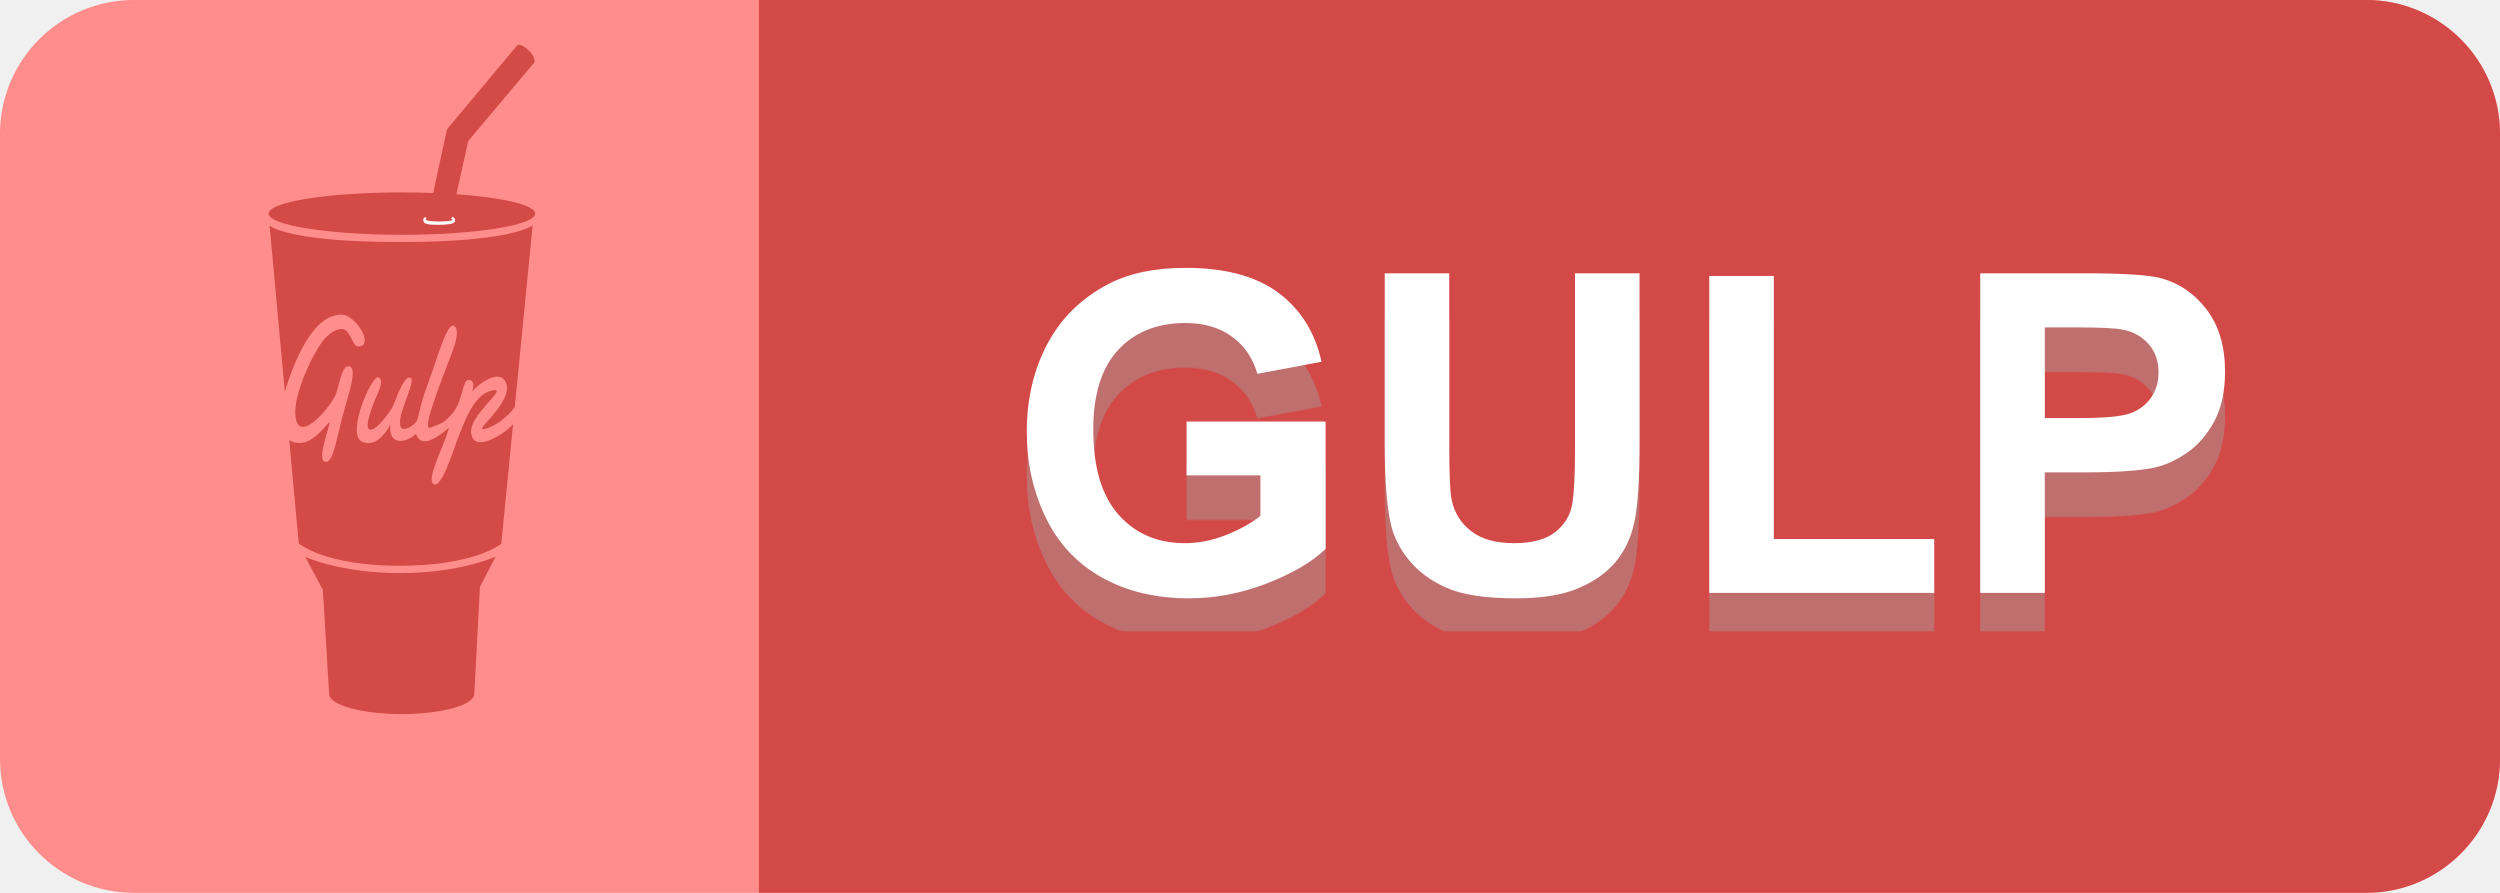
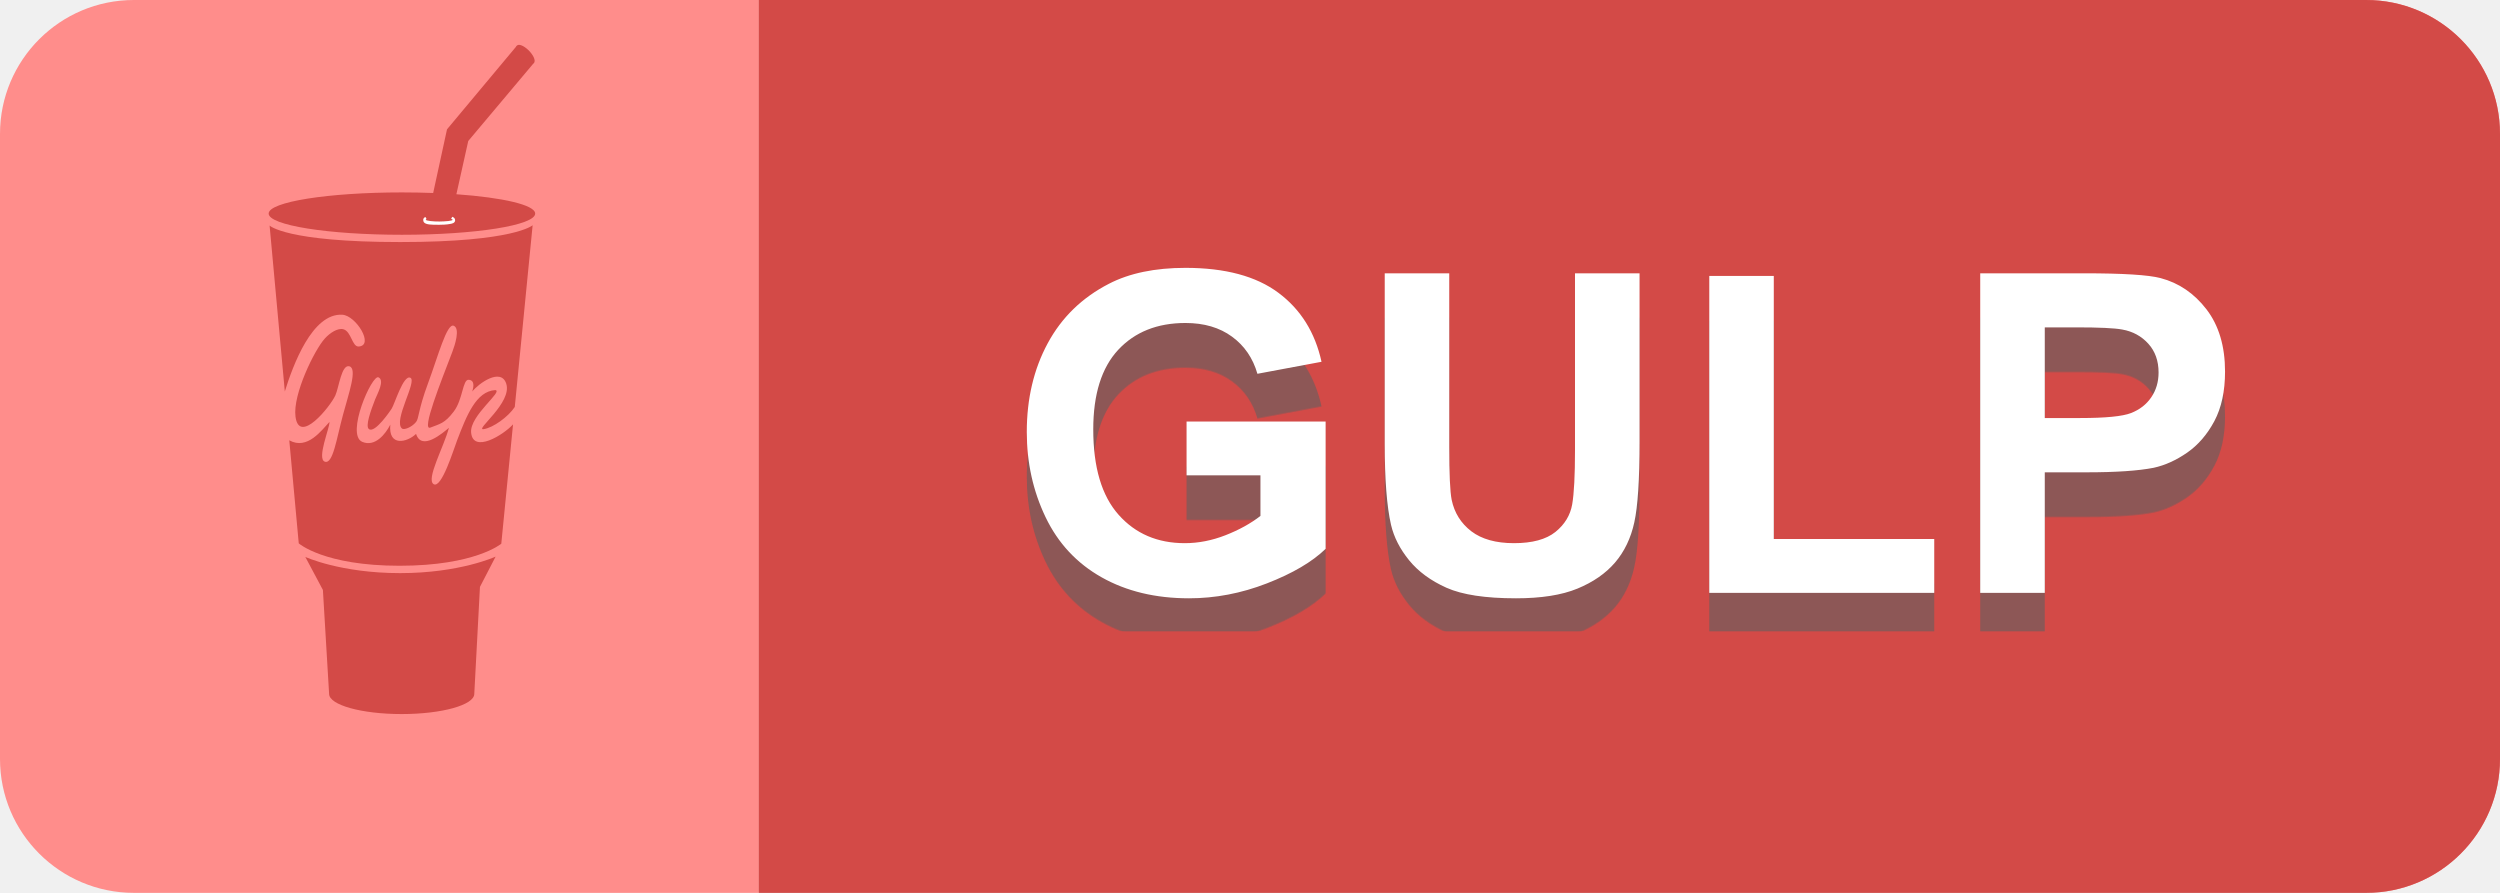
- <svg xmlns="http://www.w3.org/2000/svg" xmlns:xlink="http://www.w3.org/1999/xlink" width="56px" height="20px" viewBox="0 0 56 20" version="1.1">
+ <svg xmlns="http://www.w3.org/2000/svg" xmlns:xlink="http://www.w3.org/1999/xlink" width="56" height="20" viewBox="0 0 56 20">
  <defs>
-     <rect id="path-1" x="0" y="0" width="56" height="20" rx="3" />
-     <filter x="-50%" y="-50%" width="200%" height="200%" filterUnits="objectBoundingBox" id="filter-3">
-       <feOffset dx="0" dy="0" in="SourceAlpha" result="shadowOffsetInner1" />
-       <feGaussianBlur stdDeviation="0" in="shadowOffsetInner1" result="shadowBlurInner1" />
-       <feComposite in="shadowBlurInner1" in2="SourceAlpha" operator="arithmetic" k2="-1" k3="1" result="shadowInnerInner1" />
-       <feColorMatrix values="0 0 0 0 0   0 0 0 0 0   0 0 0 0 0  0 0 0 0.35 0" in="shadowInnerInner1" type="matrix" result="shadowMatrixInner1" />
-       <feMerge>
-         <feMergeNode in="SourceGraphic" />
-         <feMergeNode in="shadowMatrixInner1" />
-       </feMerge>
+     <rect id="gulp-a" width="56" height="20" rx="3" />
+     <rect id="gulp-c" width="84" height="20" x="17" />
+     <filter id="gulp-d" width="100%" height="100%" x="0%" y="0%" filterUnits="objectBoundingBox">
+       <feOffset in="SourceAlpha" result="shadowOffsetInner1" />
+       <feComposite in="shadowOffsetInner1" in2="SourceAlpha" k2="-1" k3="1" operator="arithmetic" result="shadowInnerInner1" />
+       <feColorMatrix in="shadowInnerInner1" values="0 0 0 0 0   0 0 0 0 0   0 0 0 0 0  0 0 0 0.5 0" />
    </filter>
-     <filter x="-50%" y="-50%" width="200%" height="200%" filterUnits="objectBoundingBox" id="filter-4">
-       <feOffset dx="0" dy="1" in="SourceAlpha" result="shadowOffsetOuter1" />
-       <feGaussianBlur stdDeviation="0" in="shadowOffsetOuter1" result="shadowBlurOuter1" />
-       <feColorMatrix values="0 0 0 0 0.372   0 0 0 0 0.372   0 0 0 0 0.372  0 0 0 0.425 0" in="shadowBlurOuter1" type="matrix" result="shadowMatrixOuter1" />
-       <feMerge>
-         <feMergeNode in="shadowMatrixOuter1" />
-         <feMergeNode in="SourceGraphic" />
-       </feMerge>
+     <path id="gulp-f" d="M26.579,10.648 L26.579,9.442 L29.694,9.442 L29.694,12.294 C29.392,12.587 28.953,12.845 28.378,13.068 C27.804,13.291 27.222,13.402 26.633,13.402 C25.884,13.402 25.231,13.245 24.675,12.931 C24.118,12.617 23.7,12.168 23.42,11.583 C23.14,10.999 23,10.364 23,9.677 C23,8.931 23.156,8.269 23.469,7.689 C23.781,7.11 24.239,6.666 24.841,6.356 C25.3,6.119 25.871,6 26.555,6 C27.443,6 28.138,6.186 28.637,6.559 C29.137,6.932 29.458,7.447 29.602,8.104 L28.166,8.373 C28.065,8.021 27.875,7.744 27.597,7.541 C27.319,7.337 26.971,7.235 26.555,7.235 C25.923,7.235 25.421,7.436 25.048,7.836 C24.676,8.236 24.489,8.83 24.489,9.618 C24.489,10.468 24.678,11.105 25.056,11.53 C25.433,11.955 25.928,12.167 26.54,12.167 C26.843,12.167 27.146,12.108 27.451,11.989 C27.755,11.87 28.016,11.726 28.234,11.557 L28.234,10.648 L26.579,10.648 Z M31.018,6.122 L32.463,6.122 L32.463,9.999 C32.463,10.614 32.481,11.013 32.517,11.195 C32.578,11.488 32.726,11.723 32.958,11.901 C33.191,12.078 33.509,12.167 33.913,12.167 C34.323,12.167 34.632,12.083 34.841,11.916 C35.049,11.748 35.174,11.542 35.217,11.298 C35.259,11.054 35.28,10.648 35.28,10.082 L35.28,6.122 L36.726,6.122 L36.726,9.882 C36.726,10.741 36.687,11.348 36.608,11.703 C36.53,12.058 36.386,12.357 36.176,12.602 C35.966,12.846 35.686,13.04 35.334,13.185 C34.982,13.33 34.523,13.402 33.957,13.402 C33.273,13.402 32.755,13.323 32.402,13.166 C32.049,13.008 31.77,12.803 31.564,12.55 C31.359,12.298 31.224,12.034 31.159,11.757 C31.065,11.347 31.018,10.741 31.018,9.94 L31.018,6.122 Z M38.288,13.28 L38.288,6.181 L39.733,6.181 L39.733,12.074 L43.327,12.074 L43.327,13.28 L38.288,13.28 Z M44.357,13.28 L44.357,6.122 L46.677,6.122 C47.556,6.122 48.129,6.158 48.396,6.229 C48.806,6.337 49.149,6.57 49.426,6.93 C49.702,7.29 49.841,7.755 49.841,8.324 C49.841,8.764 49.761,9.133 49.602,9.433 C49.442,9.732 49.239,9.967 48.994,10.138 C48.748,10.309 48.498,10.422 48.244,10.478 C47.899,10.546 47.399,10.58 46.745,10.58 L45.803,10.58 L45.803,13.28 L44.357,13.28 Z M45.803,7.333 L45.803,9.364 L46.594,9.364 C47.163,9.364 47.544,9.327 47.736,9.252 C47.928,9.177 48.079,9.06 48.188,8.9 C48.297,8.741 48.352,8.555 48.352,8.344 C48.352,8.083 48.275,7.868 48.122,7.699 C47.969,7.53 47.775,7.424 47.541,7.382 C47.368,7.349 47.022,7.333 46.501,7.333 L45.803,7.333 Z" />
+     <filter id="gulp-e" width="103.7%" height="127%" x="-1.8%" y="-6.8%" filterUnits="objectBoundingBox">
+       <feOffset dy="1" in="SourceAlpha" result="shadowOffsetOuter1" />
+       <feColorMatrix in="shadowOffsetOuter1" values="0 0 0 0 0.372   0 0 0 0 0.372   0 0 0 0 0.372  0 0 0 0.608 0" />
    </filter>
  </defs>
-   <g id="Page-1" stroke="none" stroke-width="1" fill="none" fill-rule="evenodd">
-     <g id="GET" transform="translate(-159, -32)">
-       <g id="gulp" transform="translate(159, 32)">
-         <mask id="mask-2" fill="white">
-           <use xlink:href="#path-1" />
-         </mask>
-         <use id="Mask" fill="#FF8D8B" xlink:href="#path-1" />
-         <rect id="颜色" fill="#D34A47" filter="url(#filter-3)" mask="url(#mask-2)" x="17" y="0" width="84" height="20" />
-         <path d="M26.579,10.648 L26.579,9.442 L29.694,9.442 L29.694,12.294 C29.392,12.587 28.953,12.845 28.378,13.068 C27.804,13.291 27.222,13.402 26.633,13.402 C25.884,13.402 25.231,13.245 24.675,12.931 C24.118,12.617 23.7,12.168 23.42,11.583 C23.14,10.999 23,10.364 23,9.677 C23,8.931 23.156,8.269 23.469,7.689 C23.781,7.11 24.239,6.666 24.841,6.356 C25.3,6.119 25.871,6 26.555,6 C27.443,6 28.138,6.186 28.637,6.559 C29.137,6.932 29.458,7.447 29.602,8.104 L28.166,8.373 C28.065,8.021 27.875,7.744 27.597,7.541 C27.319,7.337 26.971,7.235 26.555,7.235 C25.923,7.235 25.421,7.436 25.048,7.836 C24.676,8.236 24.489,8.83 24.489,9.618 C24.489,10.468 24.678,11.105 25.056,11.53 C25.433,11.955 25.928,12.167 26.54,12.167 C26.843,12.167 27.146,12.108 27.451,11.989 C27.755,11.87 28.016,11.726 28.234,11.557 L28.234,10.648 L26.579,10.648 Z M31.018,6.122 L32.463,6.122 L32.463,9.999 C32.463,10.614 32.481,11.013 32.517,11.195 C32.578,11.488 32.726,11.723 32.958,11.901 C33.191,12.078 33.509,12.167 33.913,12.167 C34.323,12.167 34.632,12.083 34.841,11.916 C35.049,11.748 35.174,11.542 35.217,11.298 C35.259,11.054 35.28,10.648 35.28,10.082 L35.28,6.122 L36.726,6.122 L36.726,9.882 C36.726,10.741 36.687,11.348 36.608,11.703 C36.53,12.058 36.386,12.357 36.176,12.602 C35.966,12.846 35.686,13.04 35.334,13.185 C34.982,13.33 34.523,13.402 33.957,13.402 C33.273,13.402 32.755,13.323 32.402,13.166 C32.049,13.008 31.77,12.803 31.564,12.55 C31.359,12.298 31.224,12.034 31.159,11.757 C31.065,11.347 31.018,10.741 31.018,9.94 L31.018,6.122 Z M38.288,13.28 L38.288,6.181 L39.733,6.181 L39.733,12.074 L43.327,12.074 L43.327,13.28 L38.288,13.28 Z M44.357,13.28 L44.357,6.122 L46.677,6.122 C47.556,6.122 48.129,6.158 48.396,6.229 C48.806,6.337 49.149,6.57 49.426,6.93 C49.702,7.29 49.841,7.755 49.841,8.324 C49.841,8.764 49.761,9.133 49.602,9.433 C49.442,9.732 49.239,9.967 48.994,10.138 C48.748,10.309 48.498,10.422 48.244,10.478 C47.899,10.546 47.399,10.58 46.745,10.58 L45.803,10.58 L45.803,13.28 L44.357,13.28 Z M45.803,7.333 L45.803,9.364 L46.594,9.364 C47.163,9.364 47.544,9.327 47.736,9.252 C47.928,9.177 48.079,9.06 48.188,8.9 C48.297,8.741 48.352,8.555 48.352,8.344 C48.352,8.083 48.275,7.868 48.122,7.699 C47.969,7.53 47.775,7.424 47.541,7.382 C47.368,7.349 47.022,7.333 46.501,7.333 L45.803,7.333 Z" id="Cancel" fill="#FFFFFF" filter="url(#filter-4)" mask="url(#mask-2)" />
-         <g mask="url(#mask-2)" id="Shape">
-           <g transform="translate(6, 1)">
-             <path d="M4.624,14.543 L4.751,12.146 L5.102,11.468 C5.102,11.468 4.303,11.838 2.965,11.838 C1.626,11.838 0.839,11.475 0.839,11.475 L1.233,12.215 L1.372,14.543 C1.372,14.792 2.1,14.995 2.998,14.995 C3.896,14.995 4.624,14.792 4.624,14.543" fill="#D34A47" />
-             <path d="M4.223,3.351 L4.489,2.158 L5.968,0.399 L5.578,0.024 L4.013,1.897 L3.703,3.323 C3.478,3.315 3.244,3.31 3.003,3.31 C1.354,3.31 0.018,3.522 0.018,3.784 C0.018,4.046 1.354,4.259 3.003,4.259 C4.651,4.259 5.988,4.046 5.988,3.784 C5.988,3.591 5.263,3.425 4.223,3.351" fill="#D34A47" />
-             <path fill="#FFFFFF" d="M4.067,4.019 C4.067,4.019 4.009,4.034 3.839,4.035 C3.669,4.036 3.548,4.034 3.5,3.984 C3.487,3.971 3.48,3.944 3.48,3.927 C3.48,3.893 3.502,3.872 3.529,3.86 L3.555,3.906 C3.544,3.91 3.537,3.915 3.537,3.921 C3.537,3.946 3.711,3.964 3.844,3.962 C3.977,3.96 4.138,3.948 4.138,3.923 C4.138,3.915 4.126,3.908 4.105,3.902 L4.131,3.856 C4.165,3.869 4.195,3.892 4.195,3.932 C4.195,4.001 4.117,4.012 4.067,4.019" />
-             <path fill="#D34A47" d="M5.965,0.402 C6.002,0.354 5.946,0.23 5.839,0.125 C5.732,0.021 5.616,-0.025 5.578,0.024 C5.541,0.072 5.598,0.196 5.704,0.301 C5.811,0.406 5.928,0.451 5.965,0.402" />
-             <path d="M4.553,8.689 C4.518,8.308 5.29,7.756 5.092,7.738 C4.665,7.766 4.453,8.304 4.238,8.867 C4.159,9.073 3.89,9.954 3.713,9.845 C3.537,9.737 3.942,9.013 4.056,8.583 C3.925,8.692 3.444,9.114 3.32,8.719 C3.121,8.91 2.695,9.014 2.743,8.511 C2.637,8.723 2.399,9.02 2.114,8.897 C1.739,8.735 2.331,7.384 2.478,7.452 C2.626,7.521 2.449,7.828 2.402,7.948 C2.3,8.211 2.183,8.541 2.261,8.609 C2.396,8.725 2.763,8.17 2.771,8.158 C2.84,8.056 3.035,7.385 3.193,7.462 C3.35,7.539 2.8,8.424 3.005,8.6 C3.047,8.635 3.217,8.578 3.32,8.452 C3.387,8.37 3.364,8.189 3.587,7.588 C3.81,6.987 4.008,6.239 4.161,6.296 C4.314,6.353 4.188,6.737 4.133,6.88 C3.876,7.552 3.431,8.662 3.641,8.578 C3.851,8.494 3.96,8.489 4.165,8.217 C4.371,7.946 4.361,7.498 4.498,7.507 C4.635,7.517 4.612,7.66 4.579,7.77 C4.714,7.595 5.218,7.228 5.339,7.592 C5.483,8.022 4.618,8.645 4.834,8.613 C5.044,8.582 5.385,8.338 5.531,8.116 L5.931,4.045 C5.931,4.045 5.528,4.422 2.964,4.422 C0.4,4.422 0.039,4.052 0.039,4.052 L0.38,7.769 C0.561,7.187 0.991,6.01 1.668,6.05 C1.976,6.068 2.388,6.739 2.035,6.762 C1.886,6.771 1.871,6.427 1.694,6.376 C1.567,6.34 1.389,6.457 1.275,6.584 C1.046,6.837 0.554,7.835 0.619,8.333 C0.702,8.968 1.394,8.113 1.511,7.859 C1.593,7.68 1.649,7.15 1.829,7.206 C2.009,7.261 1.813,7.808 1.683,8.292 C1.536,8.834 1.459,9.407 1.275,9.341 C1.091,9.276 1.39,8.575 1.38,8.452 C1.207,8.632 0.888,9.089 0.48,8.863 L0.692,11.171 C0.692,11.171 1.255,11.673 2.95,11.673 C4.646,11.673 5.229,11.179 5.229,11.179 L5.492,8.506 C5.277,8.743 4.596,9.163 4.553,8.689" fill="#D34A47" />
-           </g>
-         </g>
+   <g fill="none" fill-rule="evenodd">
+     <mask id="gulp-b" fill="#fff">
+       <use xlink:href="#gulp-a" />
+     </mask>
+     <use fill="#FF8D8B" xlink:href="#gulp-a" />
+     <g mask="url(#gulp-b)">
+       <use fill="#D34A47" xlink:href="#gulp-c" />
+       <use fill="#000" filter="url(#gulp-d)" xlink:href="#gulp-c" />
+     </g>
+     <g mask="url(#gulp-b)">
+       <use fill="#000" filter="url(#gulp-e)" xlink:href="#gulp-f" />
+       <use fill="#FFF" xlink:href="#gulp-f" />
+     </g>
+     <g mask="url(#gulp-b)">
+       <g transform="translate(6 1)">
+         <path fill="#D34A47" d="M4.624 14.543L4.751 12.146 5.102 11.468C5.102 11.468 4.303 11.838 2.965 11.838 1.626 11.838.839 11.475.839 11.475L1.233 12.215 1.372 14.543C1.372 14.792 2.1 14.995 2.998 14.995 3.896 14.995 4.624 14.792 4.624 14.543M4.223 3.351L4.489 2.158 5.968.399 5.578.024 4.013 1.897 3.703 3.323C3.478 3.315 3.244 3.31 3.003 3.31 1.354 3.31.018 3.522.018 3.784.018 4.046 1.354 4.259 3.003 4.259 4.651 4.259 5.988 4.046 5.988 3.784 5.988 3.591 5.263 3.425 4.223 3.351" />
+         <path fill="#FFF" d="M4.067,4.019 C4.067,4.019 4.009,4.034 3.839,4.035 C3.669,4.036 3.548,4.034 3.5,3.984 C3.487,3.971 3.48,3.944 3.48,3.927 C3.48,3.893 3.502,3.872 3.529,3.86 L3.555,3.906 C3.544,3.91 3.537,3.915 3.537,3.921 C3.537,3.946 3.711,3.964 3.844,3.962 C3.977,3.96 4.138,3.948 4.138,3.923 C4.138,3.915 4.126,3.908 4.105,3.902 L4.131,3.856 C4.165,3.869 4.195,3.892 4.195,3.932 C4.195,4.001 4.117,4.012 4.067,4.019" />
+         <path fill="#D34A47" d="M5.965.402C6.002.354 5.946.23 5.839.125 5.732.021 5.616-.025 5.578.024 5.541.072 5.598.196 5.704.301 5.811.406 5.928.451 5.965.402M4.553 8.689C4.518 8.308 5.29 7.756 5.092 7.738 4.665 7.766 4.453 8.304 4.238 8.867 4.159 9.073 3.89 9.954 3.713 9.845 3.537 9.737 3.942 9.013 4.056 8.583 3.925 8.692 3.444 9.114 3.32 8.719 3.121 8.91 2.695 9.014 2.743 8.511 2.637 8.723 2.399 9.02 2.114 8.897 1.739 8.735 2.331 7.384 2.478 7.452 2.626 7.521 2.449 7.828 2.402 7.948 2.3 8.211 2.183 8.541 2.261 8.609 2.396 8.725 2.763 8.17 2.771 8.158 2.84 8.056 3.035 7.385 3.193 7.462 3.35 7.539 2.8 8.424 3.005 8.6 3.047 8.635 3.217 8.578 3.32 8.452 3.387 8.37 3.364 8.189 3.587 7.588 3.81 6.987 4.008 6.239 4.161 6.296 4.314 6.353 4.188 6.737 4.133 6.88 3.876 7.552 3.431 8.662 3.641 8.578 3.851 8.494 3.96 8.489 4.165 8.217 4.371 7.946 4.361 7.498 4.498 7.507 4.635 7.517 4.612 7.66 4.579 7.77 4.714 7.595 5.218 7.228 5.339 7.592 5.483 8.022 4.618 8.645 4.834 8.613 5.044 8.582 5.385 8.338 5.531 8.116L5.931 4.045C5.931 4.045 5.528 4.422 2.964 4.422.4 4.422.039 4.052.039 4.052L.38 7.769C.561 7.187.991 6.01 1.668 6.05 1.976 6.068 2.388 6.739 2.035 6.762 1.886 6.771 1.871 6.427 1.694 6.376 1.567 6.34 1.389 6.457 1.275 6.584 1.046 6.837.554 7.835.619 8.333.702 8.968 1.394 8.113 1.511 7.859 1.593 7.68 1.649 7.15 1.829 7.206 2.009 7.261 1.813 7.808 1.683 8.292 1.536 8.834 1.459 9.407 1.275 9.341 1.091 9.276 1.39 8.575 1.38 8.452 1.207 8.632.888 9.089.48 8.863L.692 11.171C.692 11.171 1.255 11.673 2.95 11.673 4.646 11.673 5.229 11.179 5.229 11.179L5.492 8.506C5.277 8.743 4.596 9.163 4.553 8.689" />
      </g>
    </g>
  </g>
</svg>
